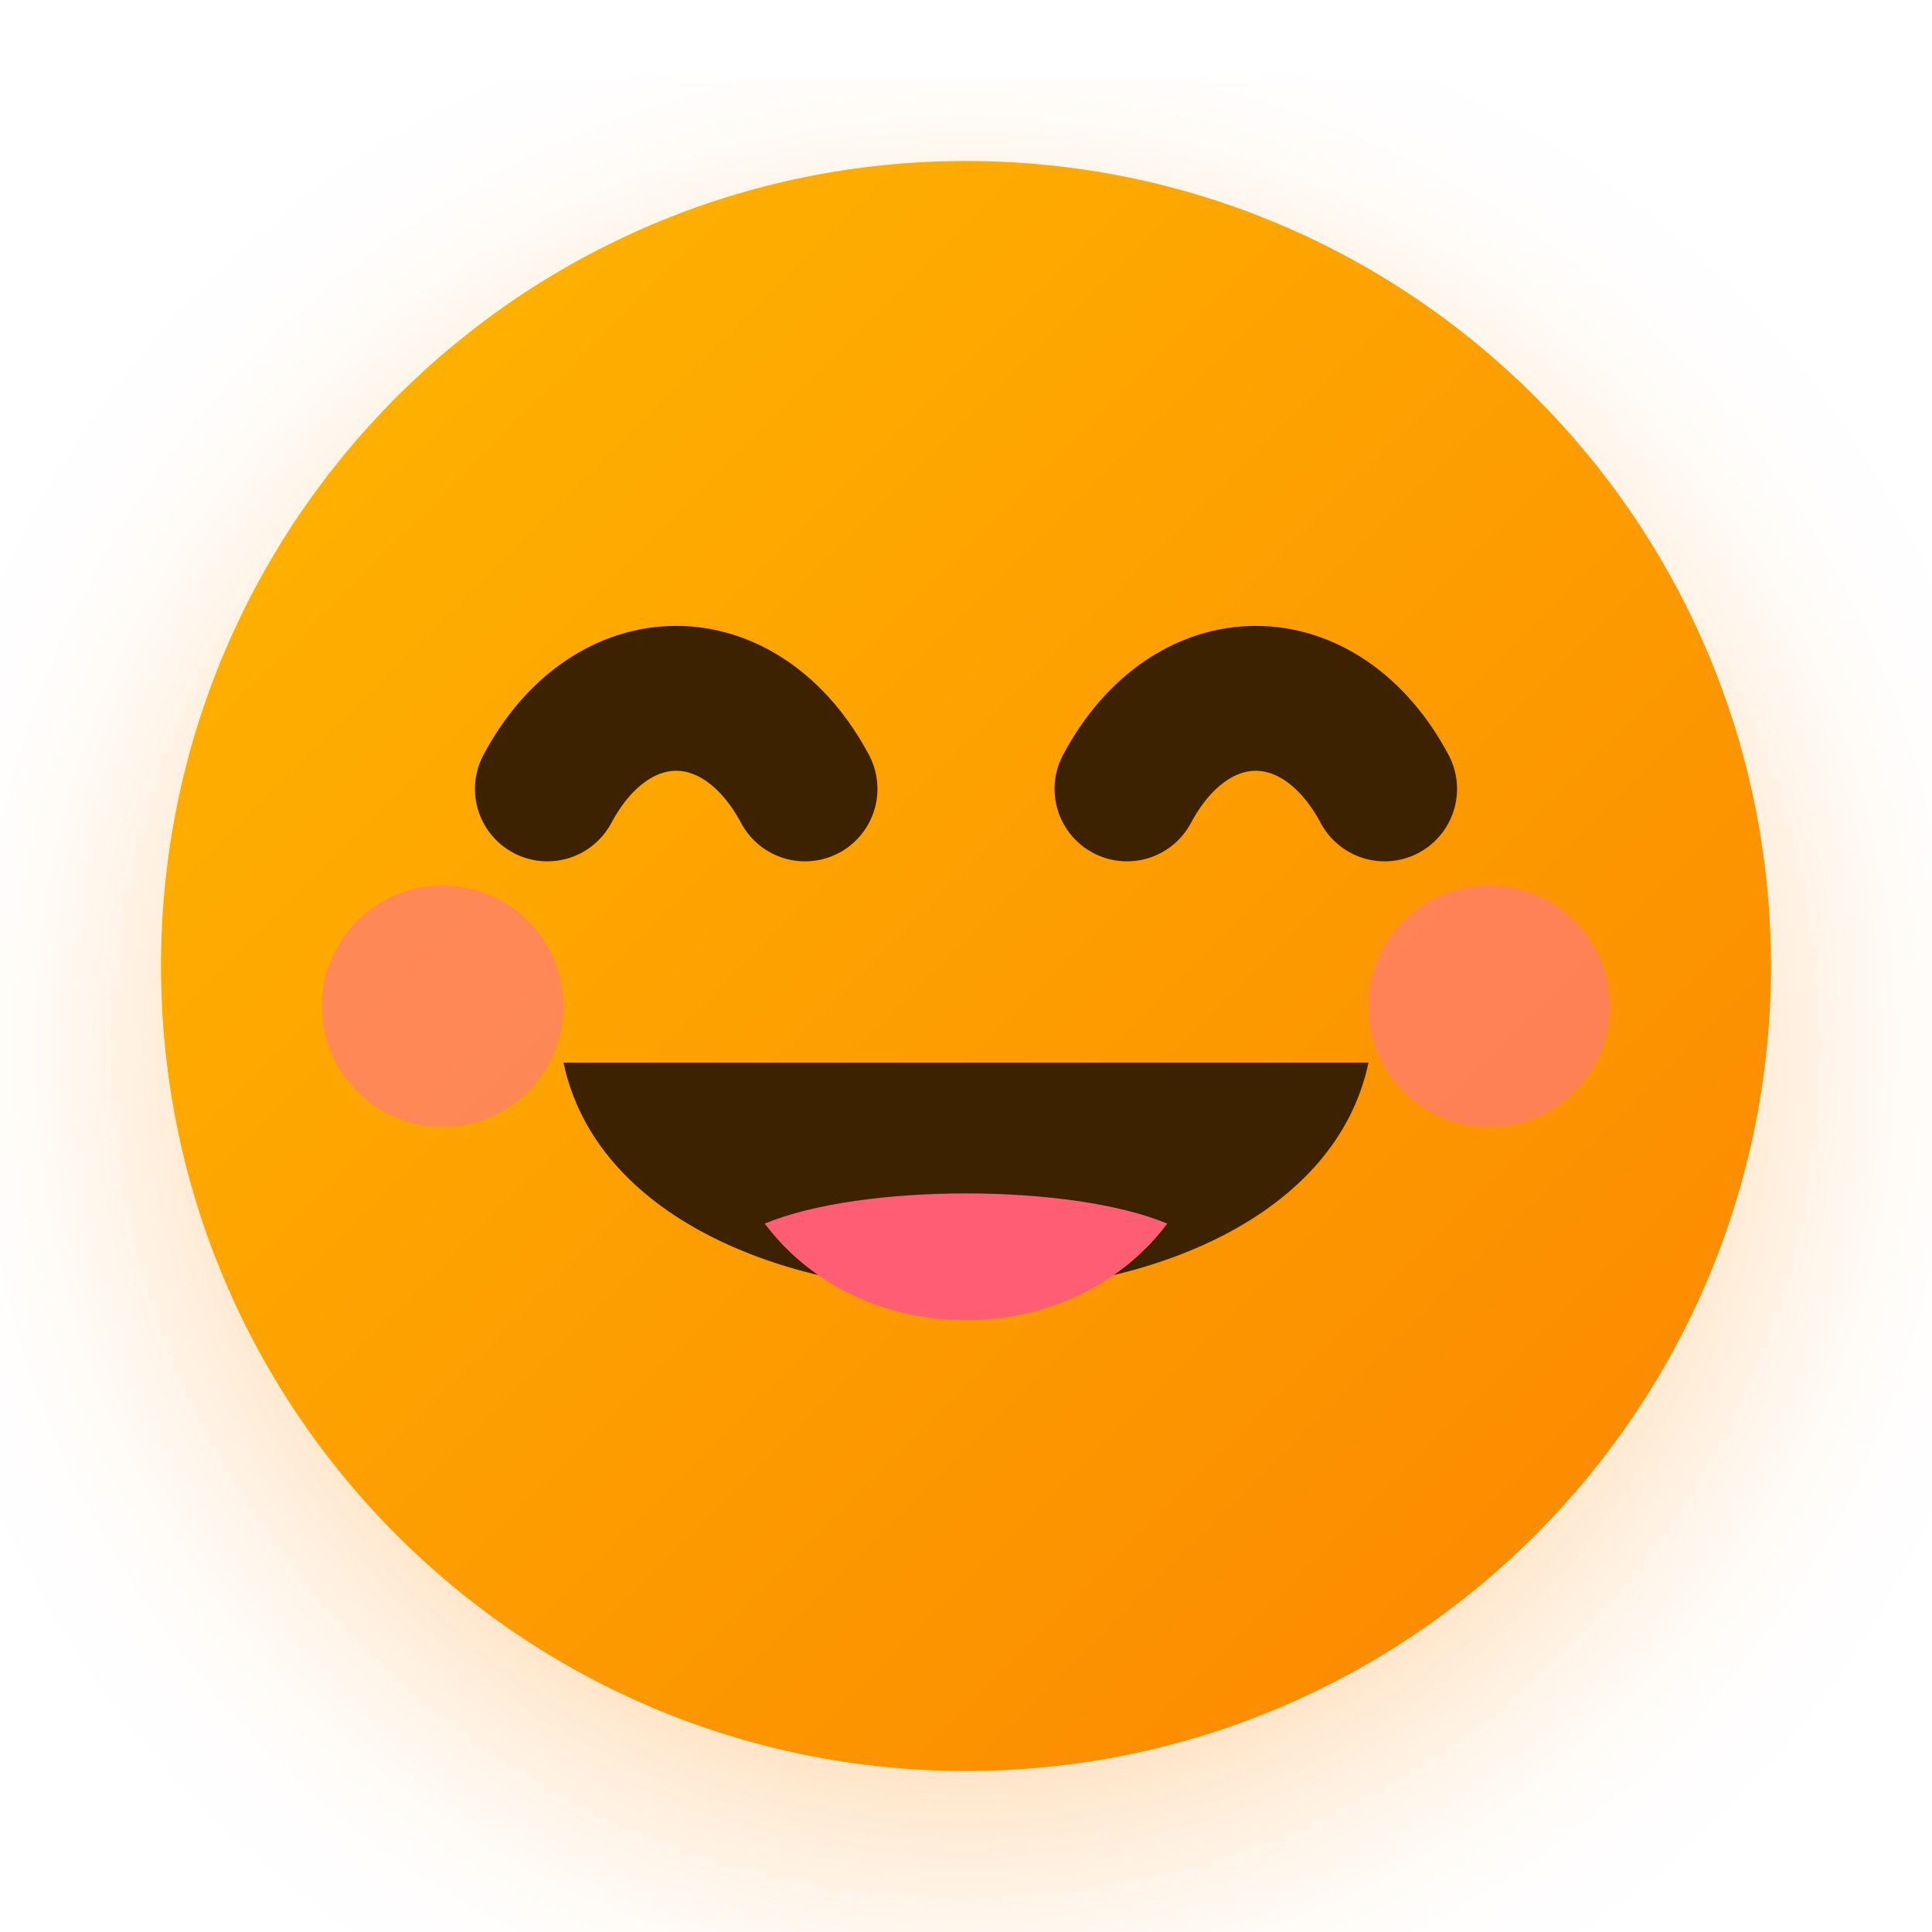
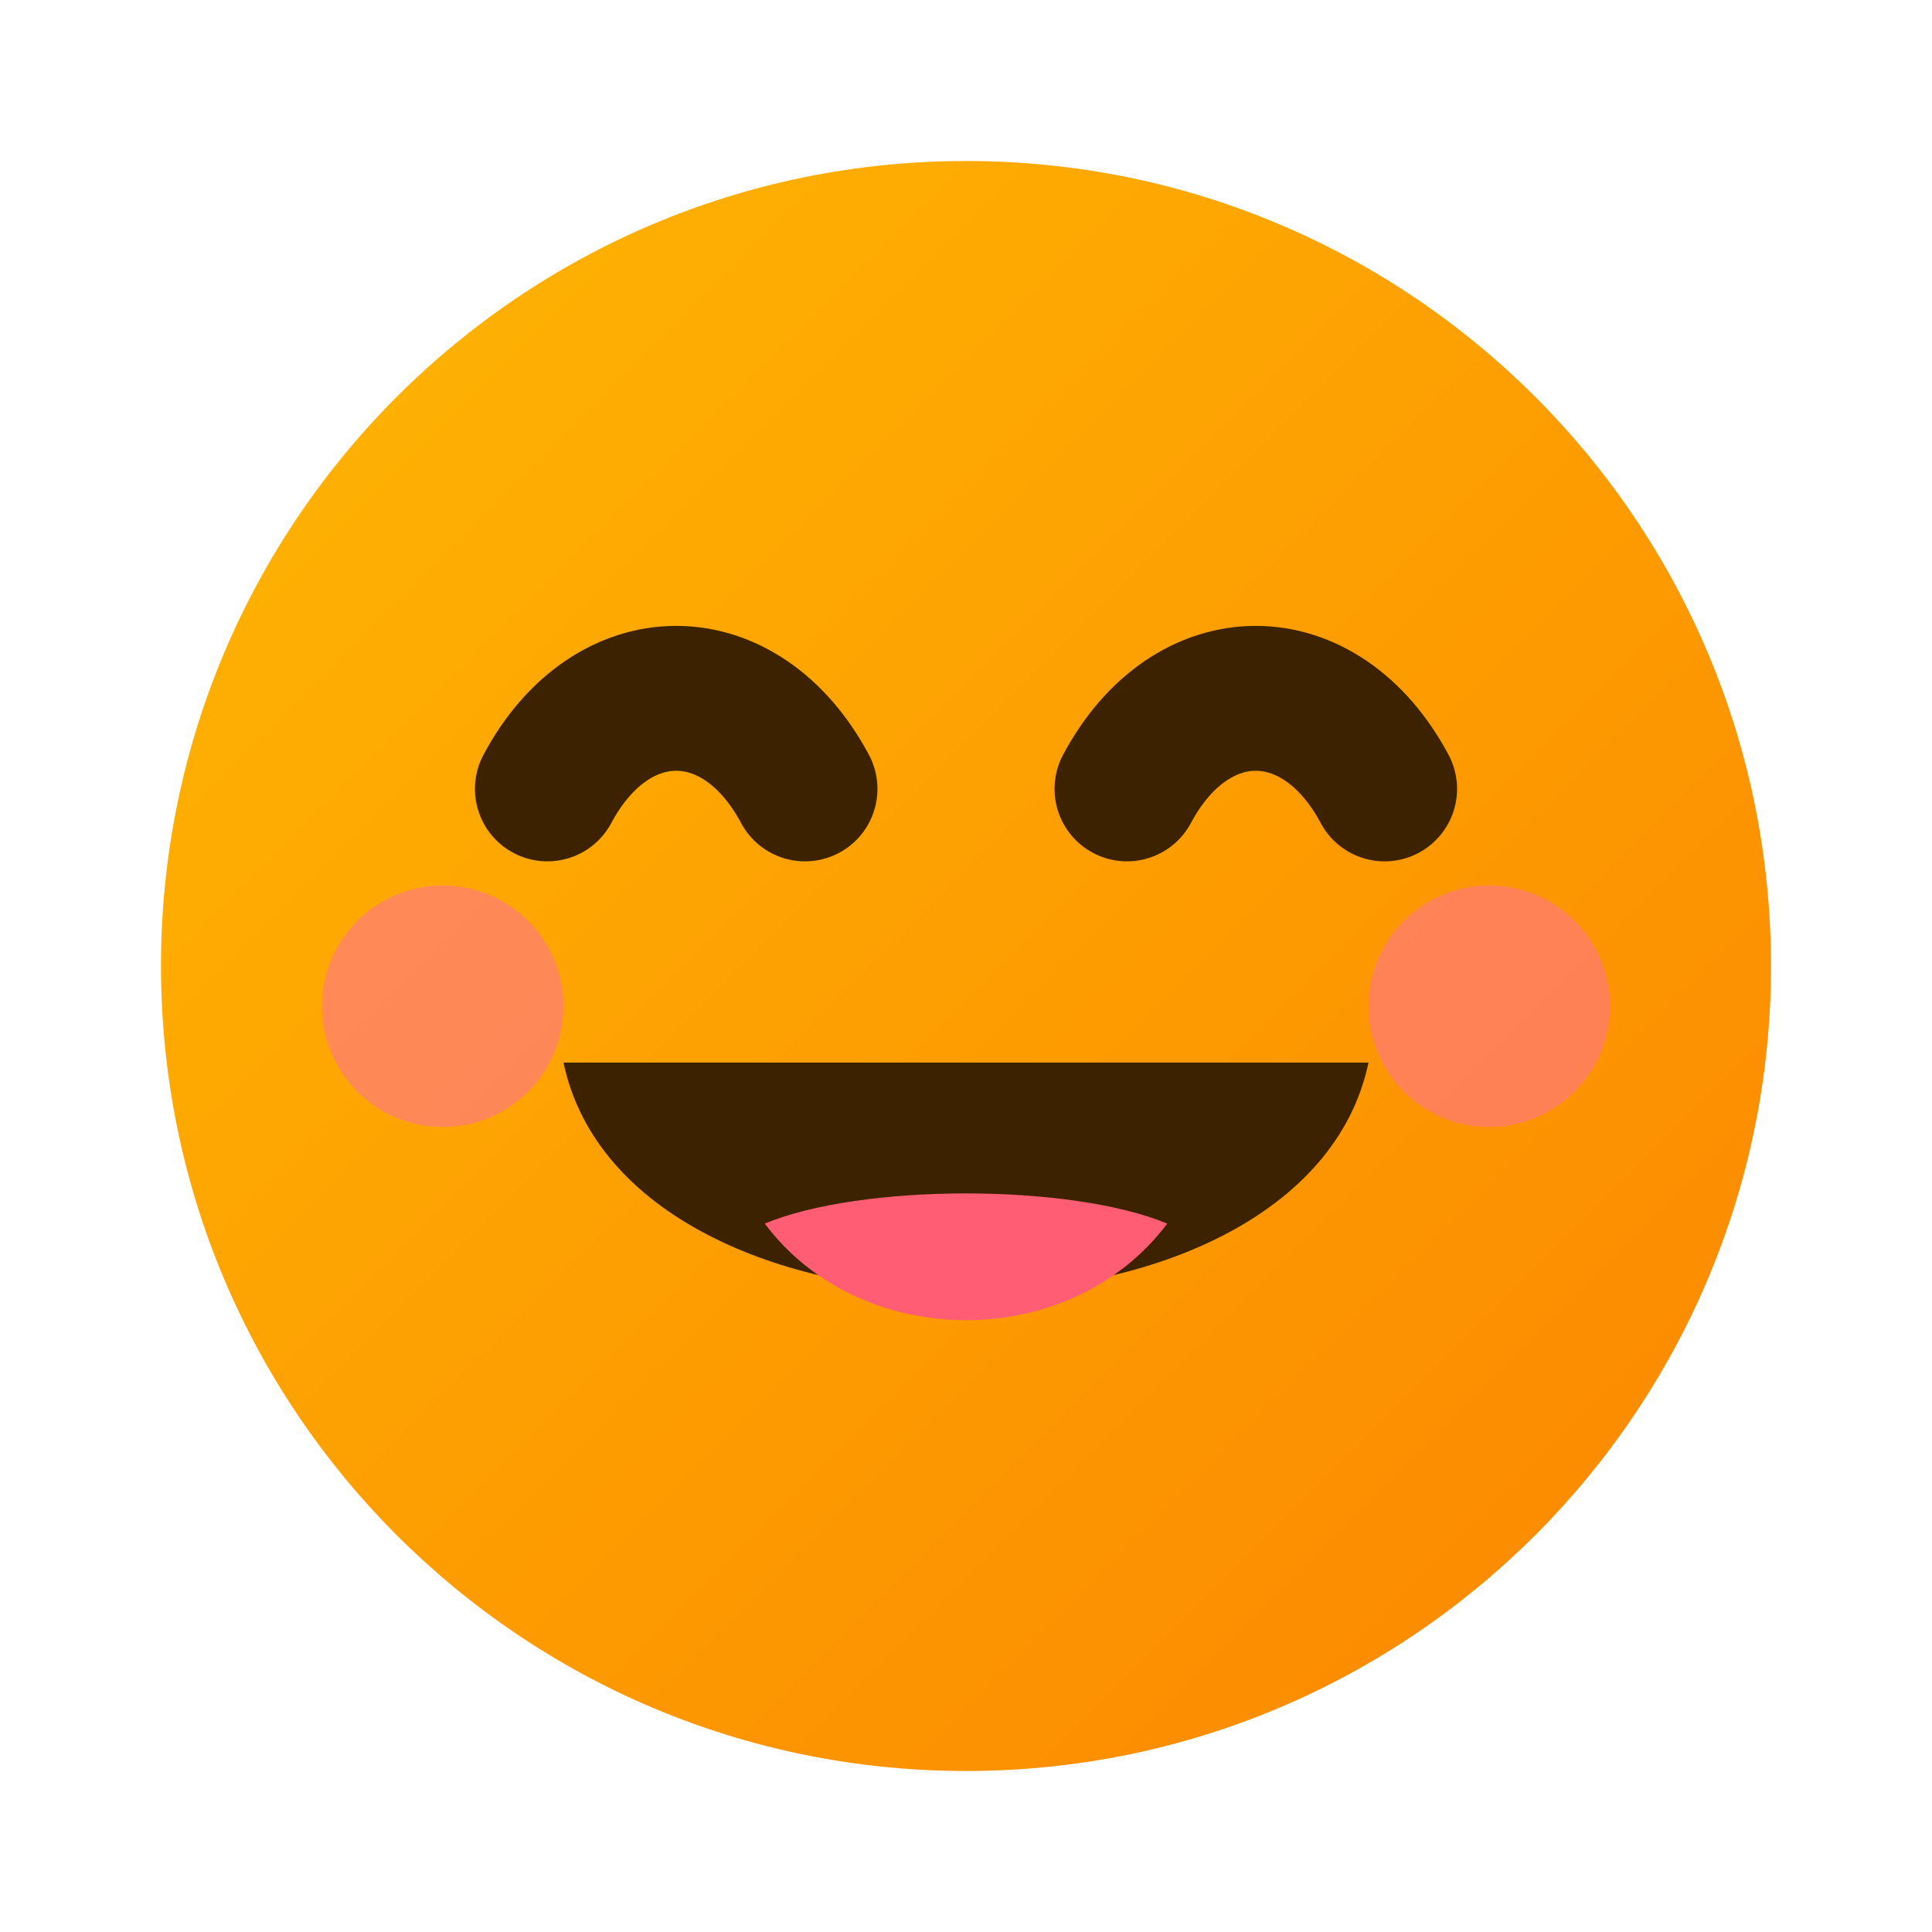
<svg xmlns="http://www.w3.org/2000/svg" viewBox="0 0 24 24" width="24" height="24" fill="none">
  <defs>
    <linearGradient id="jokeGrad" x1="2" y1="2" x2="22" y2="22" gradientUnits="userSpaceOnUse">
      <stop stop-color="#ffb703" />
      <stop offset="1" stop-color="#fb8500" />
    </linearGradient>
-     <filter id="jokeGlow" x="-20%" y="-20%" width="140%" height="140%">
-       <feDropShadow dx="0" dy="1" stdDeviation="1.5" flood-color="#fb8500" flood-opacity="0.3" />
-     </filter>
  </defs>
-   <circle cx="12" cy="12" r="10" fill="url(#jokeGrad)" filter="url(#jokeGlow)" />
+   <circle cx="12" cy="12" r="10" fill="url(#jokeGrad)" />
  <path d="M6.8 9.8c.8-1.5 2.4-1.5 3.2 0M14 9.8c.8-1.5 2.4-1.5 3.2 0" stroke="#3d2200" stroke-width="1.8" stroke-linecap="round" />
  <path d="M7 13.2c.8 3.8 9.2 3.8 10 0H7z" fill="#3d2200" />
  <path d="M9.5 15.2c1.2 1.6 3.8 1.6 5 0-1.2-.5-3.8-.5-5 0z" fill="#ff5d73" />
  <circle cx="5.5" cy="12.5" r="1.5" fill="#ff758f" opacity="0.6" />
  <circle cx="18.5" cy="12.5" r="1.5" fill="#ff758f" opacity="0.6" />
</svg>
